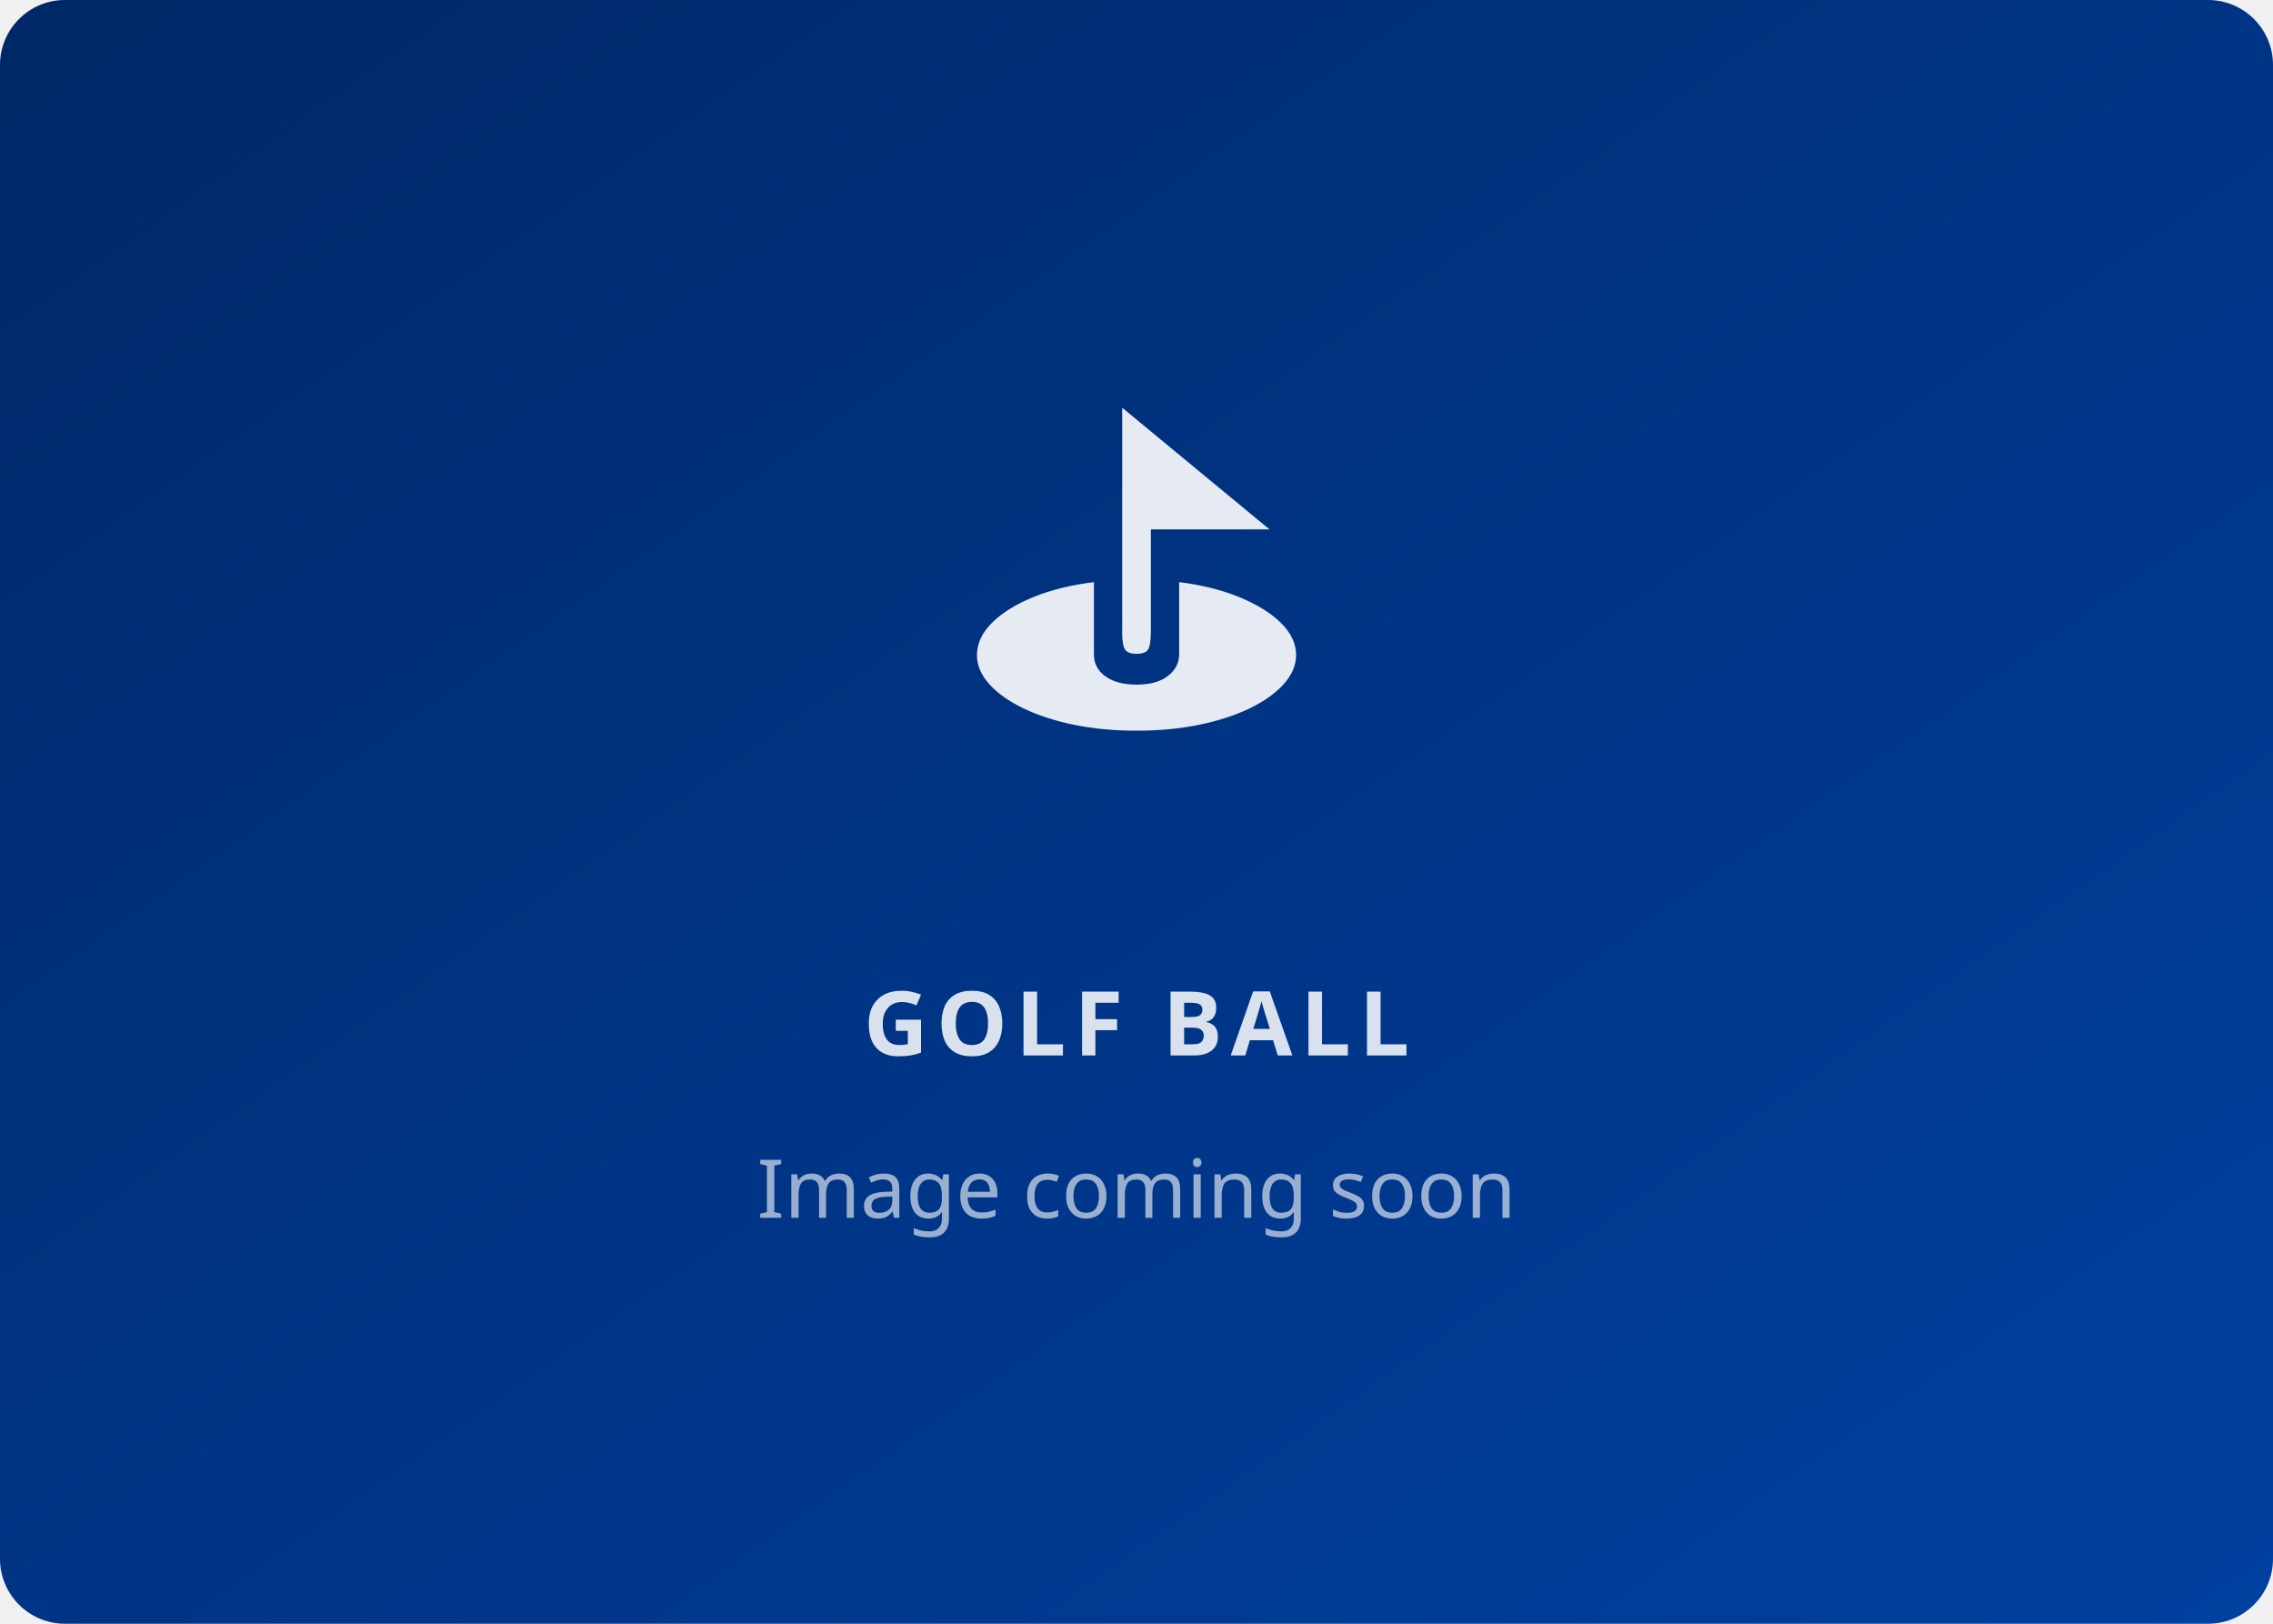
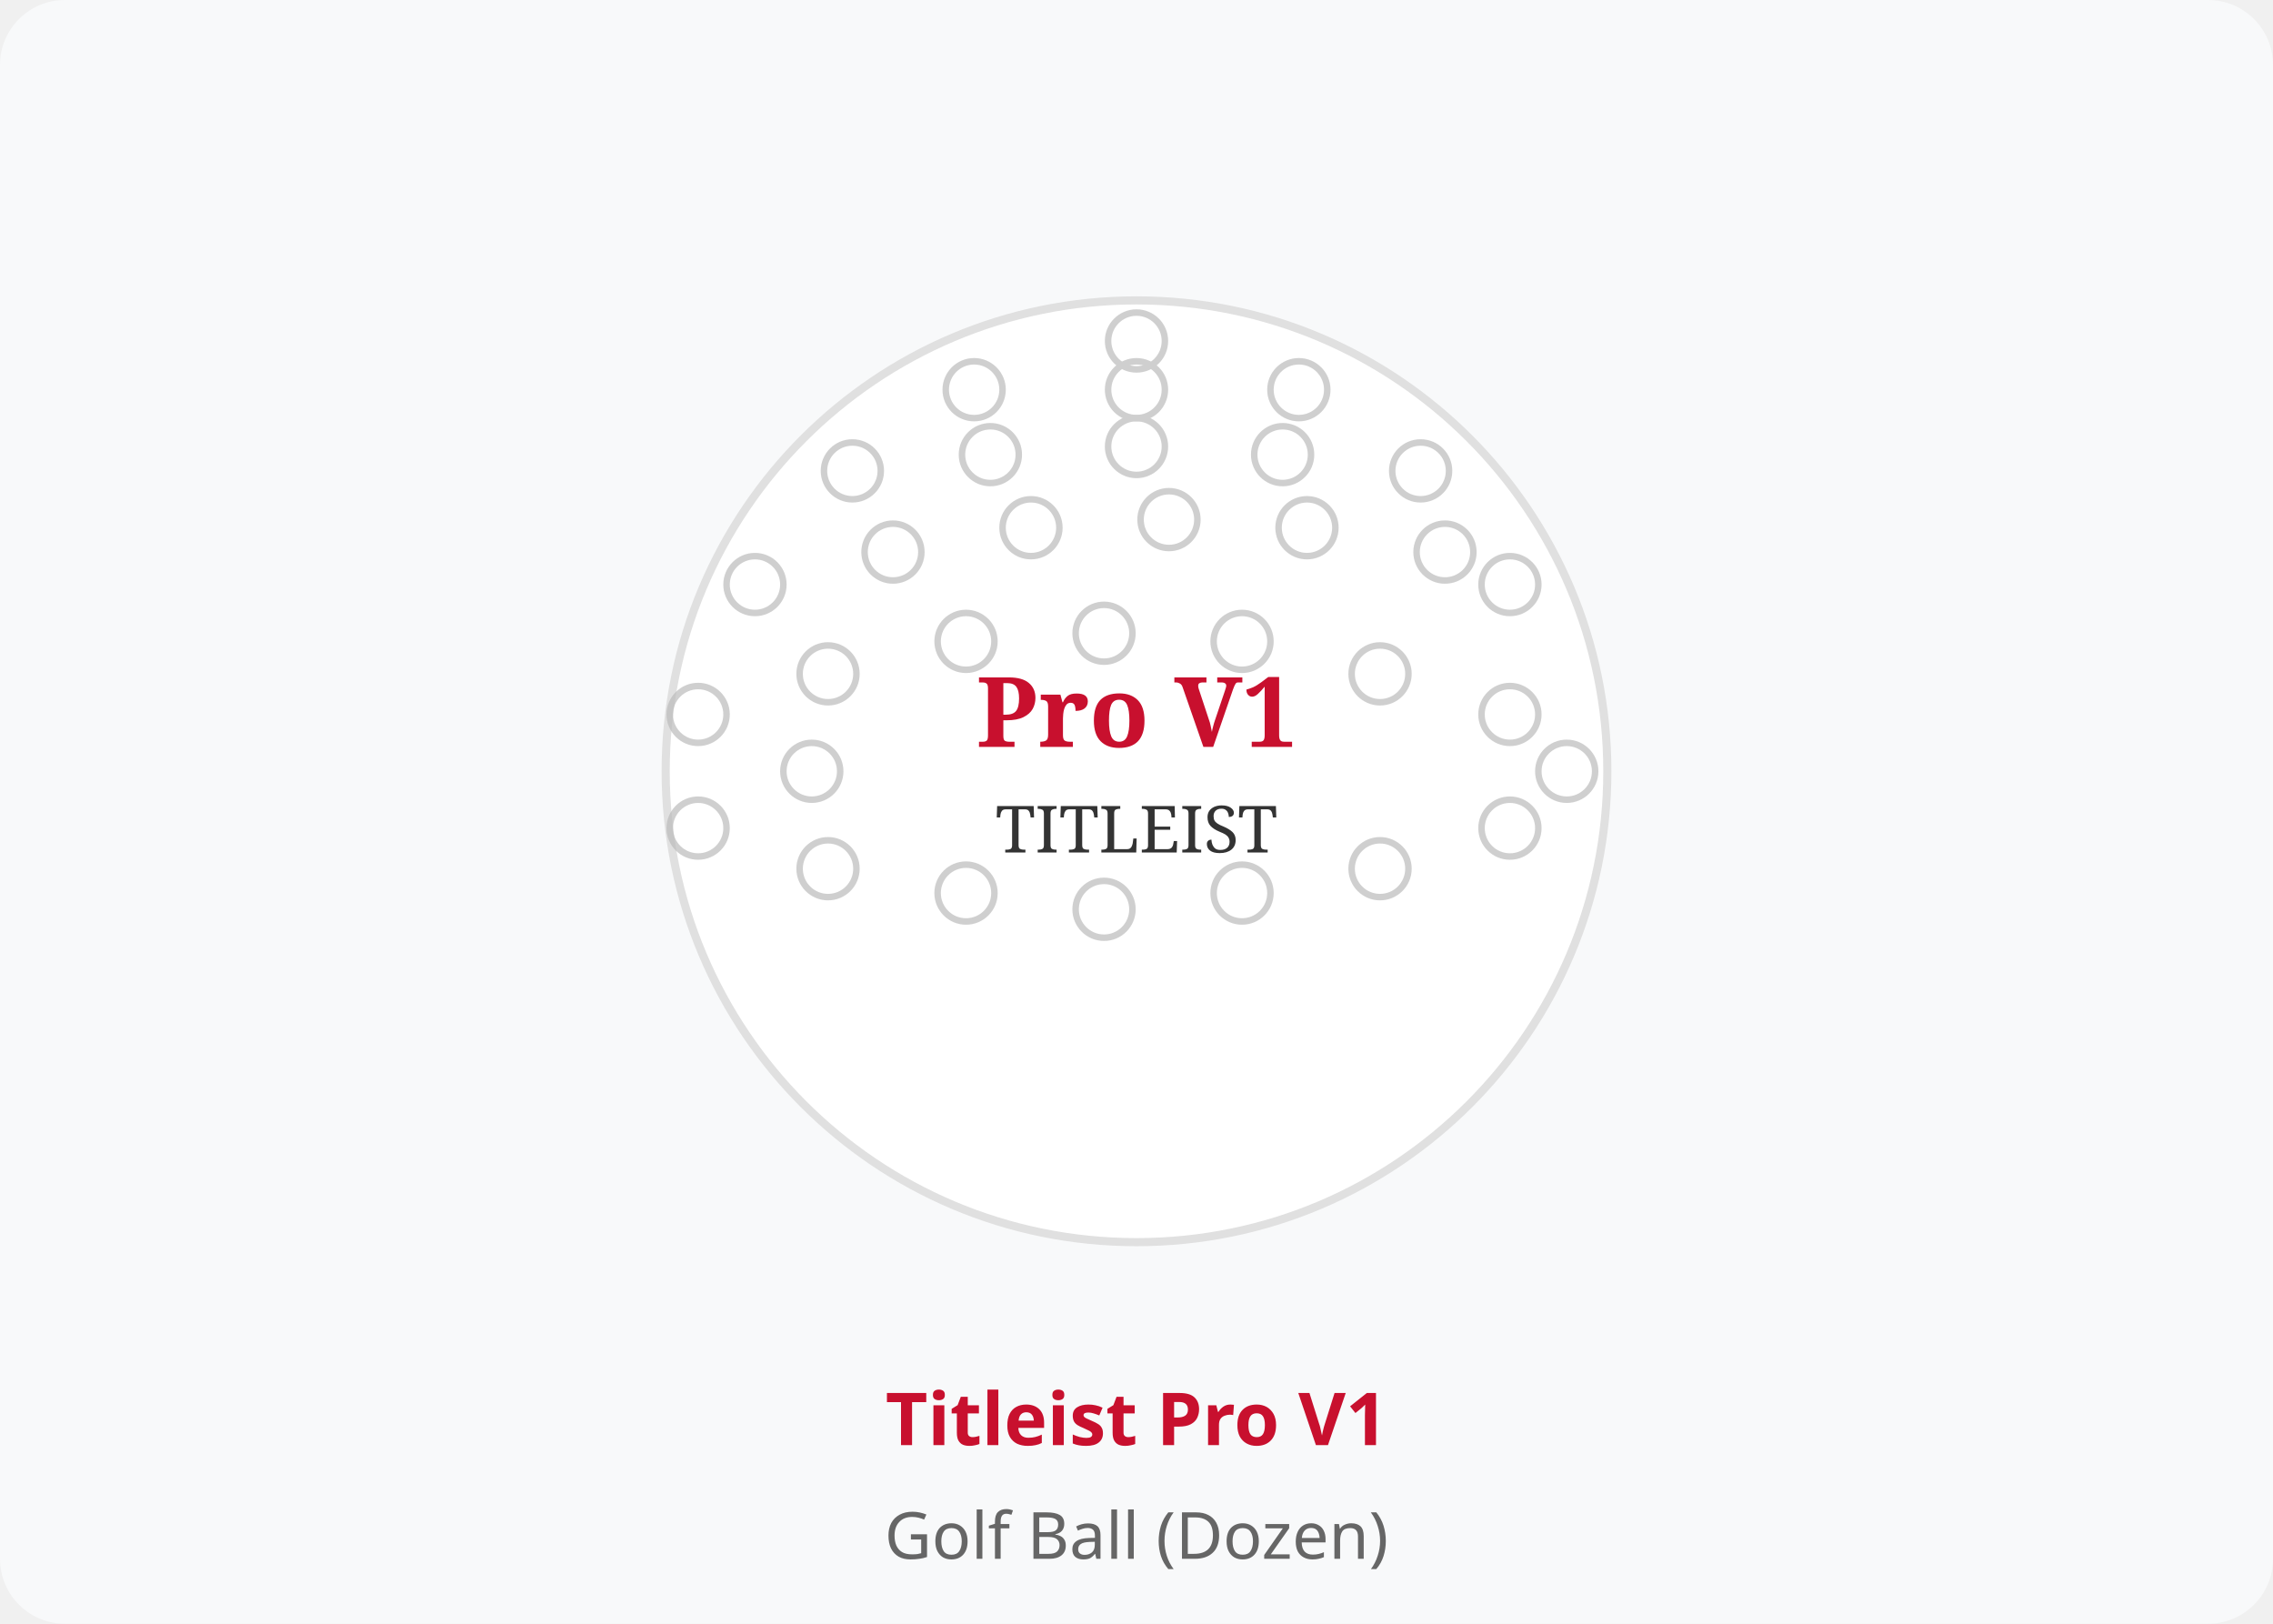
<svg xmlns="http://www.w3.org/2000/svg" viewBox="0 0 280 200" width="280" height="200">
-   <defs>
-     <linearGradient id="bg" x1="0" y1="0" x2="1" y2="1">
-       <stop offset="0%" stop-color="#002868" />
-       <stop offset="100%" stop-color="#0040a0" />
-     </linearGradient>
-   </defs>
-   <rect width="280" height="200" fill="url(#bg)" rx="8" />
-   <text x="140" y="90" text-anchor="middle" font-family="system-ui,sans-serif" font-size="52" fill="white" opacity="0.9">⛳</text>
-   <text x="140" y="130" text-anchor="middle" font-family="system-ui,sans-serif" font-size="11" font-weight="600" fill="white" opacity="0.85" letter-spacing="1">GOLF BALL</text>
-   <text x="140" y="150" text-anchor="middle" font-family="system-ui,sans-serif" font-size="10" fill="white" opacity="0.6">Image coming soon</text>
+   <rect width="280" height="200" fill="#f8f9fa" rx="8" />
+   <circle cx="140" cy="95" r="58" fill="white" />
+   <circle cx="140" cy="95" r="58" fill="none" stroke="#e0e0e0" stroke-width="1" />
+   <g fill="none" stroke="#bbb" stroke-width="0.8" opacity="0.7">
+     <circle cx="140" cy="42" r="3.5" />
+     <circle cx="120" cy="48" r="3.5" />
+     <circle cx="140" cy="48" r="3.5" />
+     <circle cx="160" cy="48" r="3.5" />
+     <circle cx="105" cy="58" r="3.5" />
+     <circle cx="122" cy="56" r="3.5" />
+     <circle cx="140" cy="55" r="3.5" />
+     <circle cx="158" cy="56" r="3.5" />
+     <circle cx="175" cy="58" r="3.5" />
+     <circle cx="93" cy="72" r="3.5" />
+     <circle cx="110" cy="68" r="3.5" />
+     <circle cx="127" cy="65" r="3.5" />
+     <circle cx="144" cy="64" r="3.5" />
+     <circle cx="161" cy="65" r="3.5" />
+     <circle cx="178" cy="68" r="3.5" />
+     <circle cx="186" cy="72" r="3.5" />
+     <circle cx="86" cy="88" r="3.5" />
+     <circle cx="102" cy="83" r="3.5" />
+     <circle cx="119" cy="79" r="3.5" />
+     <circle cx="136" cy="78" r="3.5" />
+     <circle cx="153" cy="79" r="3.5" />
+     <circle cx="170" cy="83" r="3.5" />
+     <circle cx="186" cy="88" r="3.5" />
+     <circle cx="193" cy="95" r="3.5" />
+     <circle cx="86" cy="102" r="3.5" />
+     <circle cx="100" cy="95" r="3.5" />
+     <circle cx="102" cy="107" r="3.5" />
+     <circle cx="119" cy="110" r="3.5" />
+     <circle cx="136" cy="112" r="3.5" />
+     <circle cx="153" cy="110" r="3.5" />
+     <circle cx="170" cy="107" r="3.5" />
+     <circle cx="186" cy="102" r="3.5" />
+   </g>
+   <text x="140" y="92" text-anchor="middle" font-family="Georgia,serif" font-size="12" font-weight="700" fill="#c8102e">Pro V1</text>
+   <text x="140" y="105" text-anchor="middle" font-family="Georgia,serif" font-size="8" fill="#333">TITLEIST</text>
+   <text x="140" y="178" text-anchor="middle" font-family="system-ui,sans-serif" font-size="9" font-weight="700" fill="#c8102e">Titleist Pro V1</text>
+   <text x="140" y="192" text-anchor="middle" font-family="system-ui,sans-serif" font-size="8" fill="#666">Golf Ball (Dozen)</text>
</svg>
